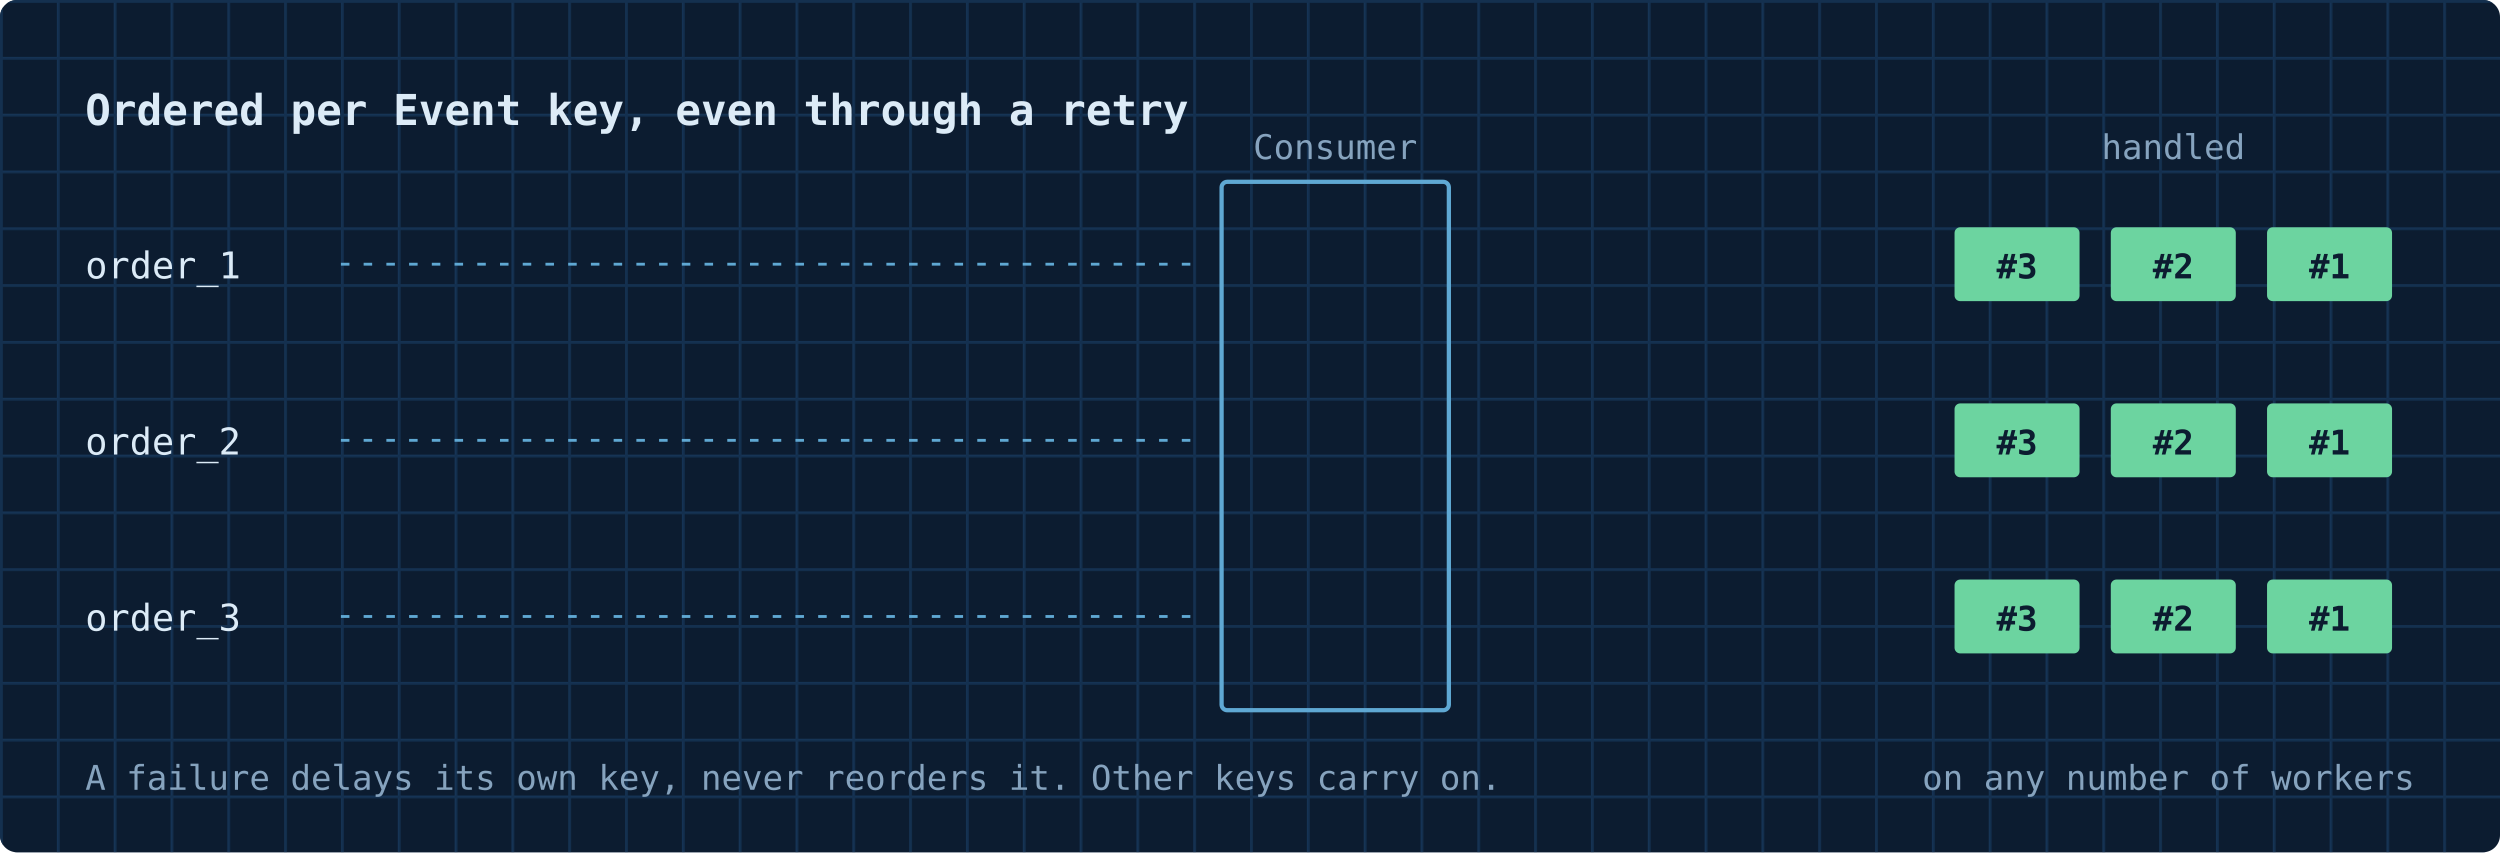
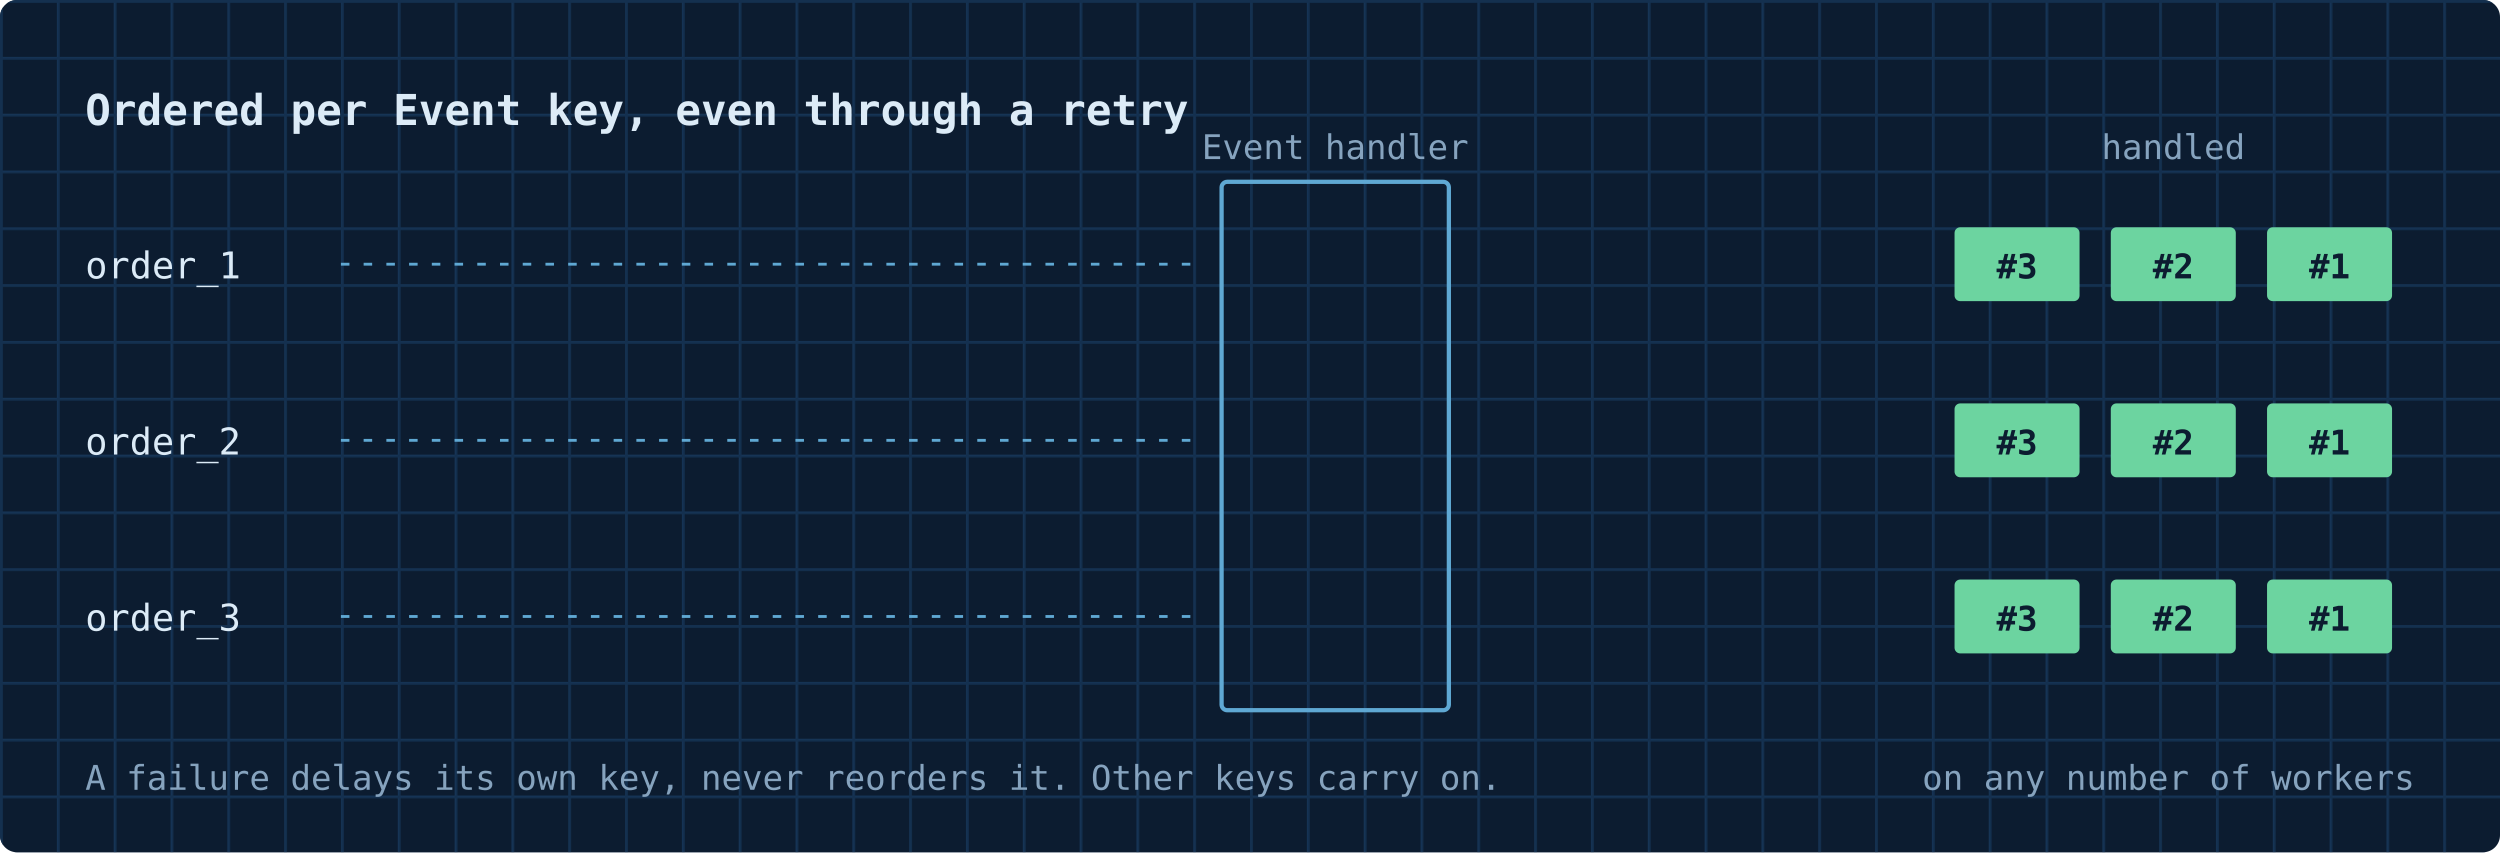
- <svg xmlns="http://www.w3.org/2000/svg" viewBox="0 0 880 300" width="880" height="300" role="img" aria-label="Events of one Event key reach the Consumer one at a time, in commit order; order_2's second Event fails once, #3 waits behind it while it retries, then both are handled and the other keys never stop">
+ <svg xmlns="http://www.w3.org/2000/svg" viewBox="0 0 880 300" width="880" height="300" role="img" aria-label="Events of one Event key reach the Event handler one at a time, in commit order; order_2's second Event fails once, #3 waits behind it while it retries, then both are handled and the other keys never stop">
  <style>
.display{font-family:ui-monospace,SFMono-Regular,Menlo,Consolas,monospace;fill:#DCEBF7}
.mono{font-family:ui-monospace,SFMono-Regular,Menlo,Consolas,monospace;fill:#DCEBF7}
.dim{fill:#86A3BE}
.accent{fill:#F5B544}
.ok{fill:#6CD4A0}
.fail{fill:#FF7A6B}
.chip{fill:#0C1C30}
.retrying{opacity:0}
.e00{transform:translateX(520px)}.e00 rect{fill:#6CD4A0}
.e01{transform:translateX(525px)}.e01 rect{fill:#6CD4A0}
.e02{transform:translateX(530px)}.e02 rect{fill:#6CD4A0}
.e10{transform:translateX(520px)}.e10 rect{fill:#6CD4A0}
.e11{transform:translateX(525px)}.e11 rect{fill:#6CD4A0}
.e12{transform:translateX(530px)}.e12 rect{fill:#6CD4A0}
.e20{transform:translateX(520px)}.e20 rect{fill:#6CD4A0}
.e21{transform:translateX(525px)}.e21 rect{fill:#6CD4A0}
.e22{transform:translateX(530px)}.e22 rect{fill:#6CD4A0}
@media (prefers-reduced-motion: no-preference){
@keyframes e00{0%{transform:translateX(0);opacity:0}2%{opacity:1}2.50%{transform:translateX(0)}6.67%,13.33%{transform:translateX(170px);opacity:1}17.50%,92%{transform:translateX(520px);opacity:1}100%{transform:translateX(520px);opacity:0}}.e00{animation:e00 12s ease-in-out infinite}
@keyframes e00c{0%,13.33%{fill:#F5B544}17.50%,100%{fill:#6CD4A0}}.e00 rect{animation:e00c 12s linear infinite}
@keyframes e01{0%{transform:translateX(0);opacity:0}2%{opacity:1}17.50%{transform:translateX(0)}21.67%,28.33%{transform:translateX(230px);opacity:1}32.50%,92%{transform:translateX(525px);opacity:1}100%{transform:translateX(525px);opacity:0}}.e01{animation:e01 12s ease-in-out infinite}
@keyframes e01c{0%,28.33%{fill:#F5B544}32.50%,100%{fill:#6CD4A0}}.e01 rect{animation:e01c 12s linear infinite}
@keyframes e02{0%{transform:translateX(0);opacity:0}2%{opacity:1}32.50%{transform:translateX(0)}36.67%,43.33%{transform:translateX(290px);opacity:1}47.50%,92%{transform:translateX(530px);opacity:1}100%{transform:translateX(530px);opacity:0}}.e02{animation:e02 12s ease-in-out infinite}
@keyframes e02c{0%,43.33%{fill:#F5B544}47.50%,100%{fill:#6CD4A0}}.e02 rect{animation:e02c 12s linear infinite}
@keyframes e10{0%{transform:translateX(0);opacity:0}2%{opacity:1}5.00%{transform:translateX(0)}9.17%,15.83%{transform:translateX(170px);opacity:1}20.00%,92%{transform:translateX(520px);opacity:1}100%{transform:translateX(520px);opacity:0}}.e10{animation:e10 12s ease-in-out infinite}
@keyframes e10c{0%,15.83%{fill:#F5B544}20.00%,100%{fill:#6CD4A0}}.e10 rect{animation:e10c 12s linear infinite}
@keyframes e11{0%{transform:translateX(0);opacity:0}2%{opacity:1}20.00%{transform:translateX(0)}24.17%,52.50%{transform:translateX(230px);opacity:1}56.67%,92%{transform:translateX(525px);opacity:1}100%{transform:translateX(525px);opacity:0}}.e11{animation:e11 12s ease-in-out infinite}
@keyframes e11c{0%,30.00%{fill:#F5B544}30.83%,45.00%{fill:#FF7A6B}45.83%,52.50%{fill:#F5B544}56.67%,100%{fill:#6CD4A0}}.e11 rect{animation:e11c 12s linear infinite}
@keyframes e12{0%{transform:translateX(0);opacity:0}2%{opacity:1}56.67%{transform:translateX(0)}60.83%,67.50%{transform:translateX(290px);opacity:1}71.67%,92%{transform:translateX(530px);opacity:1}100%{transform:translateX(530px);opacity:0}}.e12{animation:e12 12s ease-in-out infinite}
@keyframes e12c{0%,67.50%{fill:#F5B544}71.67%,100%{fill:#6CD4A0}}.e12 rect{animation:e12c 12s linear infinite}
@keyframes e20{0%{transform:translateX(0);opacity:0}2%{opacity:1}7.50%{transform:translateX(0)}11.67%,18.33%{transform:translateX(170px);opacity:1}22.50%,92%{transform:translateX(520px);opacity:1}100%{transform:translateX(520px);opacity:0}}.e20{animation:e20 12s ease-in-out infinite}
@keyframes e20c{0%,18.33%{fill:#F5B544}22.50%,100%{fill:#6CD4A0}}.e20 rect{animation:e20c 12s linear infinite}
@keyframes e21{0%{transform:translateX(0);opacity:0}2%{opacity:1}22.50%{transform:translateX(0)}26.67%,33.33%{transform:translateX(230px);opacity:1}37.50%,92%{transform:translateX(525px);opacity:1}100%{transform:translateX(525px);opacity:0}}.e21{animation:e21 12s ease-in-out infinite}
@keyframes e21c{0%,33.33%{fill:#F5B544}37.50%,100%{fill:#6CD4A0}}.e21 rect{animation:e21c 12s linear infinite}
@keyframes e22{0%{transform:translateX(0);opacity:0}2%{opacity:1}37.50%{transform:translateX(0)}41.67%,48.33%{transform:translateX(290px);opacity:1}52.50%,92%{transform:translateX(530px);opacity:1}100%{transform:translateX(530px);opacity:0}}.e22{animation:e22 12s ease-in-out infinite}
@keyframes e22c{0%,48.33%{fill:#F5B544}52.50%,100%{fill:#6CD4A0}}.e22 rect{animation:e22c 12s linear infinite}
@keyframes retrying{0%,30.83%{opacity:0}32.50%,45.83%{opacity:1}47.50%,100%{opacity:0}}.retrying{animation:retrying 12s linear infinite}
@keyframes held{0%,30.83%{opacity:1}34.17%{opacity:.4}37.50%{opacity:1}40.83%{opacity:.4}44.17%{opacity:1}47.50%{opacity:.4}52.50%,100%{opacity:1}}.e12 rect{animation-name:e12c,held}
}
@media (prefers-reduced-motion: reduce){.typed{clip-path:none}.moving{display:none}}
</style>
  <rect width="880" height="300" rx="6" fill="#0C1C30" />
  <defs>
    <pattern id="grid" width="20" height="20" patternUnits="userSpaceOnUse">
      <path d="M0 0V20M0 0H20" fill="none" stroke="#14304F" stroke-width="2" />
    </pattern>
  </defs>
  <rect width="880" height="300" rx="6" fill="url(#grid)" />
  <text x="30" y="44" class="display" font-size="15" font-weight="700">Ordered per Event key, even through a retry</text>
  <rect x="430" y="64" width="80" height="186" rx="2" fill="none" stroke="#5FA8D3" stroke-width="1.5" />
-   <text x="470" y="56" text-anchor="middle" class="mono dim" font-size="12">Consumer</text>
+   <text x="470" y="56" text-anchor="middle" class="mono dim" font-size="12">Event handler</text>
  <text x="765" y="56" text-anchor="middle" class="mono dim" font-size="12">handled</text>
  <text x="30" y="98" class="mono" font-size="13">order_1</text>
  <line x1="120" y1="93" x2="420" y2="93" stroke="#5FA8D3" stroke-dasharray="3 5" />
  <g class="e00">
    <rect x="278" y="80" width="44" height="26" rx="2" fill="#F5B544" />
    <text x="300" y="98" text-anchor="middle" class="mono chip" font-size="12" font-weight="700">#1</text>
  </g>
  <g class="e01">
    <rect x="218" y="80" width="44" height="26" rx="2" fill="#F5B544" />
    <text x="240" y="98" text-anchor="middle" class="mono chip" font-size="12" font-weight="700">#2</text>
  </g>
  <g class="e02">
    <rect x="158" y="80" width="44" height="26" rx="2" fill="#F5B544" />
    <text x="180" y="98" text-anchor="middle" class="mono chip" font-size="12" font-weight="700">#3</text>
  </g>
  <text x="30" y="160" class="mono" font-size="13">order_2</text>
  <line x1="120" y1="155" x2="420" y2="155" stroke="#5FA8D3" stroke-dasharray="3 5" />
  <g class="e10">
    <rect x="278" y="142" width="44" height="26" rx="2" fill="#F5B544" />
    <text x="300" y="160" text-anchor="middle" class="mono chip" font-size="12" font-weight="700">#1</text>
  </g>
  <g class="e11">
    <rect x="218" y="142" width="44" height="26" rx="2" fill="#F5B544" />
    <text x="240" y="160" text-anchor="middle" class="mono chip" font-size="12" font-weight="700">#2</text>
  </g>
  <g class="e12">
    <rect x="158" y="142" width="44" height="26" rx="2" fill="#F5B544" />
    <text x="180" y="160" text-anchor="middle" class="mono chip" font-size="12" font-weight="700">#3</text>
  </g>
  <text x="30" y="222" class="mono" font-size="13">order_3</text>
  <line x1="120" y1="217" x2="420" y2="217" stroke="#5FA8D3" stroke-dasharray="3 5" />
  <g class="e20">
    <rect x="278" y="204" width="44" height="26" rx="2" fill="#F5B544" />
    <text x="300" y="222" text-anchor="middle" class="mono chip" font-size="12" font-weight="700">#1</text>
  </g>
  <g class="e21">
    <rect x="218" y="204" width="44" height="26" rx="2" fill="#F5B544" />
    <text x="240" y="222" text-anchor="middle" class="mono chip" font-size="12" font-weight="700">#2</text>
  </g>
  <g class="e22">
    <rect x="158" y="204" width="44" height="26" rx="2" fill="#F5B544" />
    <text x="180" y="222" text-anchor="middle" class="mono chip" font-size="12" font-weight="700">#3</text>
  </g>
  <g class="retrying">
    <rect x="520" y="173" width="300" height="22" rx="2" fill="#10243D" stroke="#FF7A6B" />
    <text x="532" y="188" class="mono fail" font-size="11">#2 failed: it retries; #3 waits behind it</text>
  </g>
  <text x="30" y="278" class="mono dim" font-size="12">A failure delays its own key, never reorders it. Other keys carry on.</text>
  <text x="850" y="278" text-anchor="end" class="mono dim" font-size="12">on any number of workers</text>
</svg>
